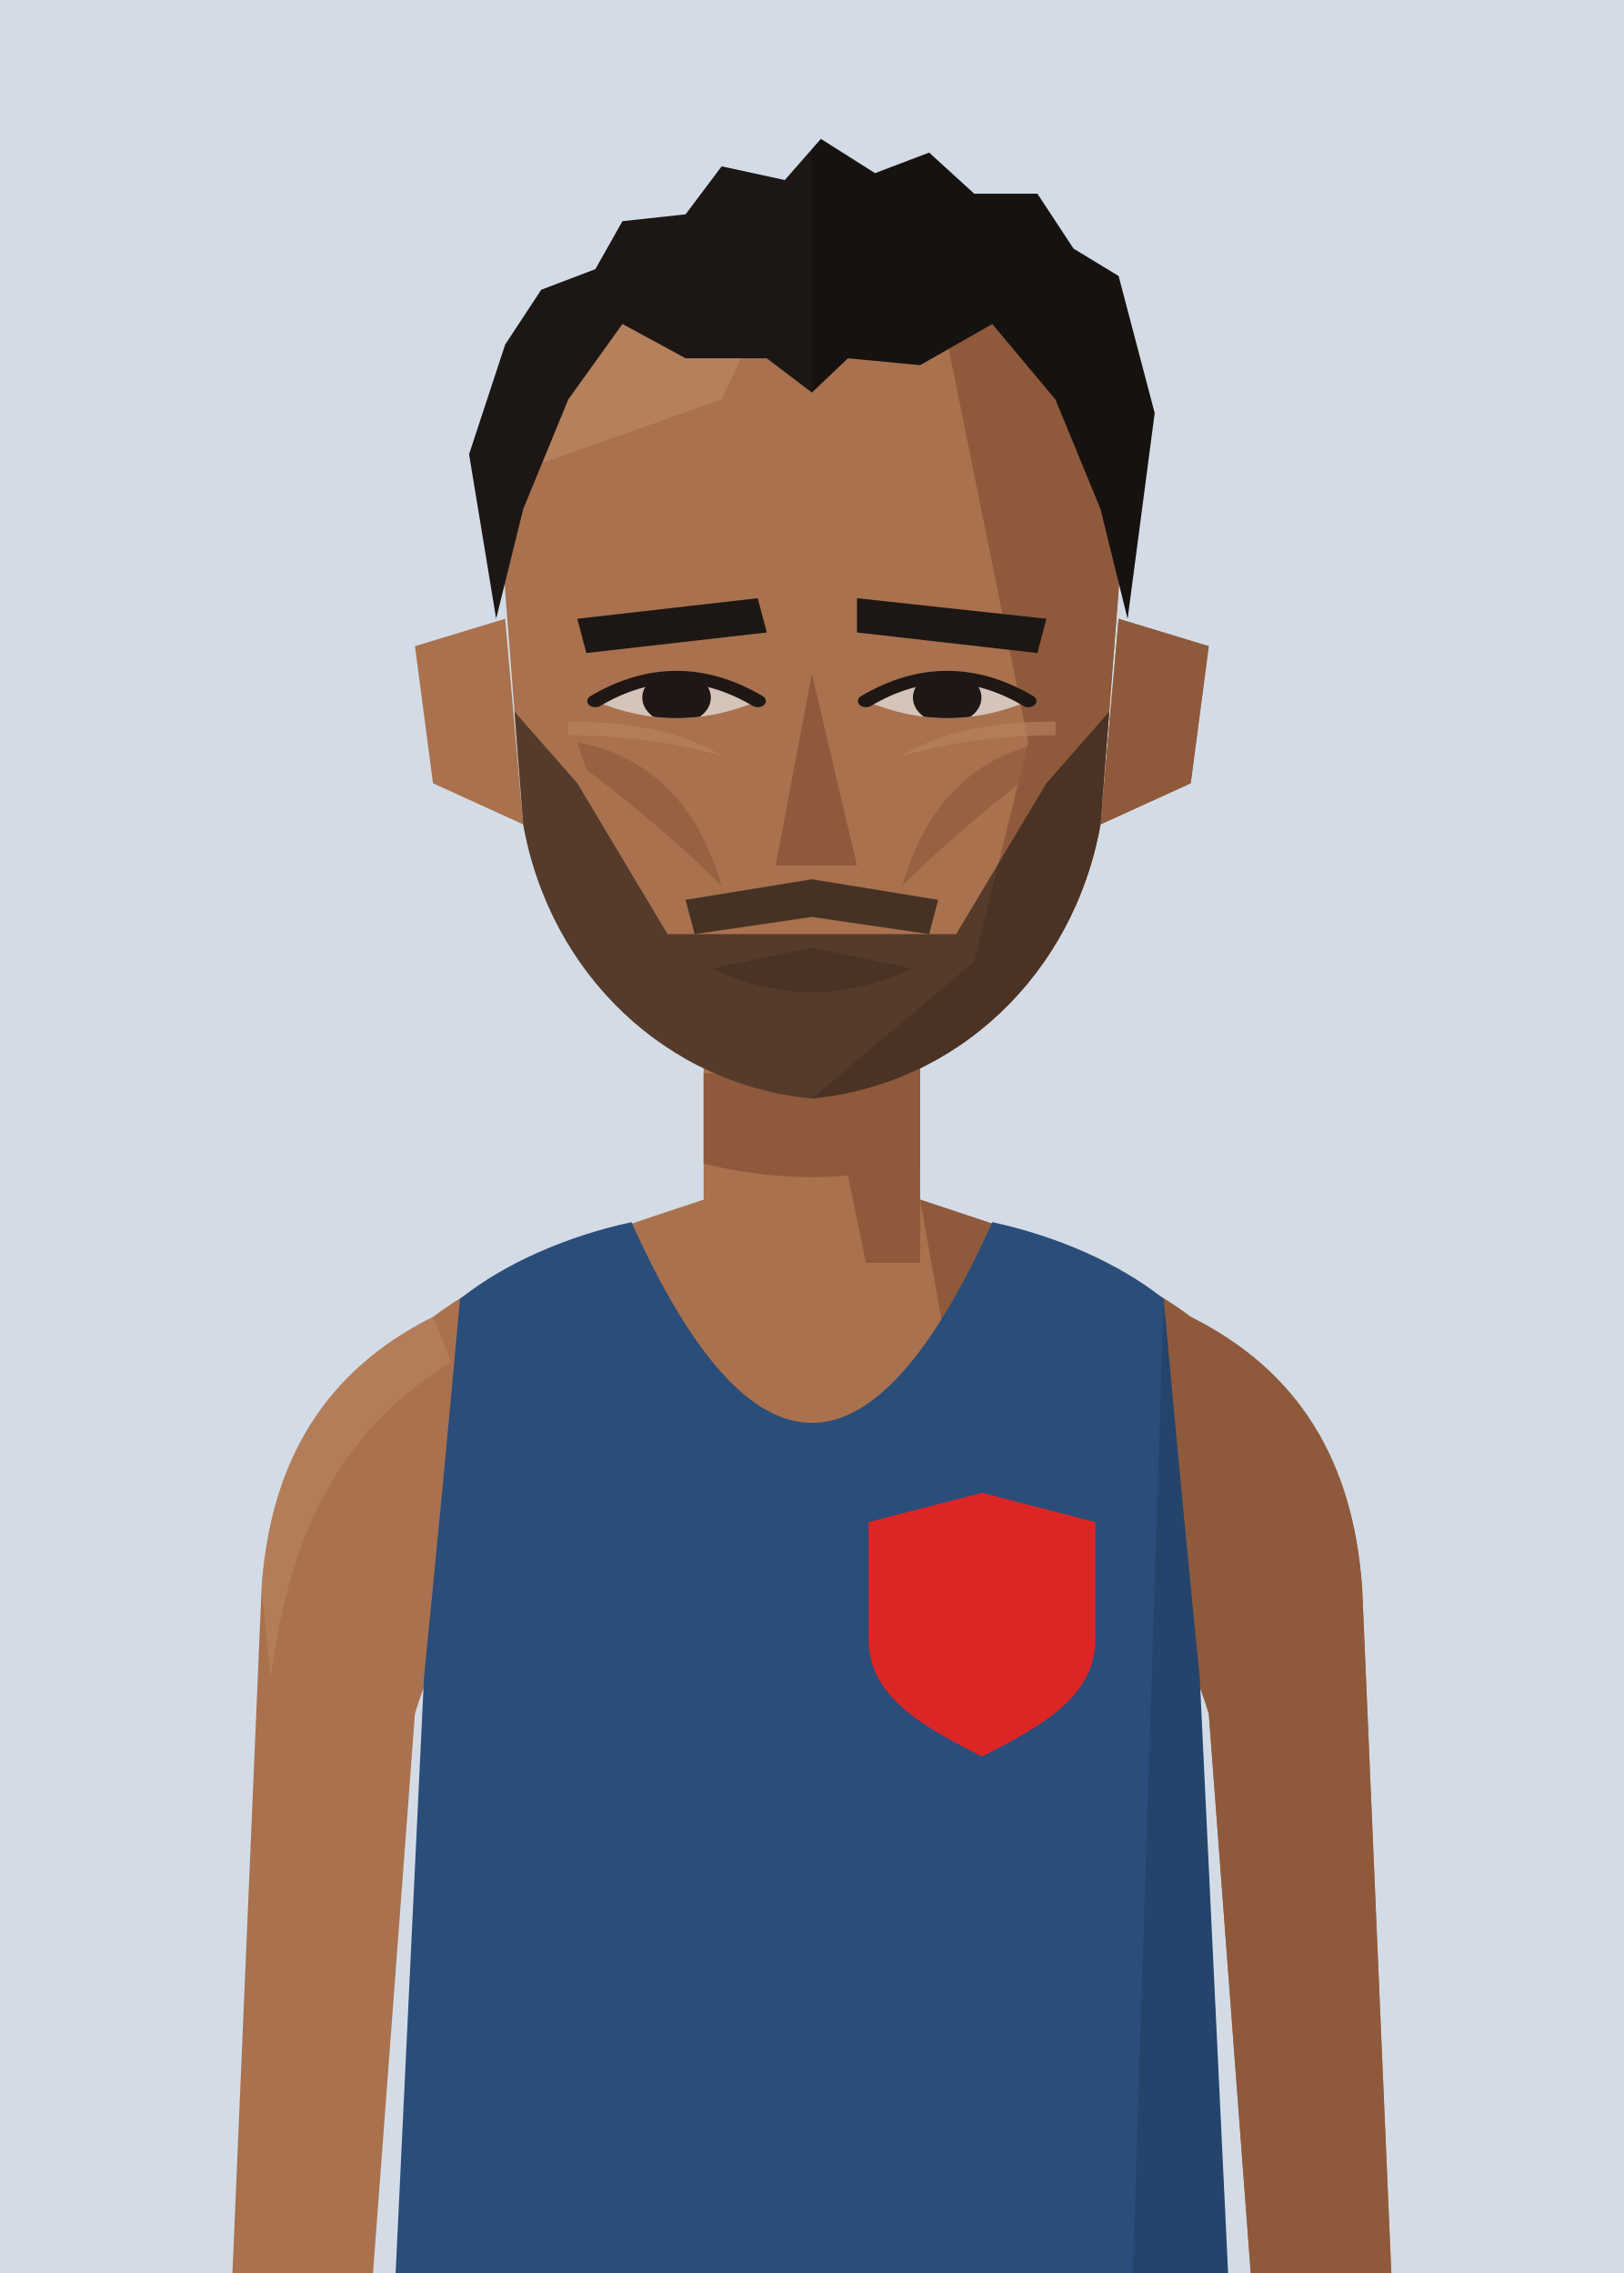
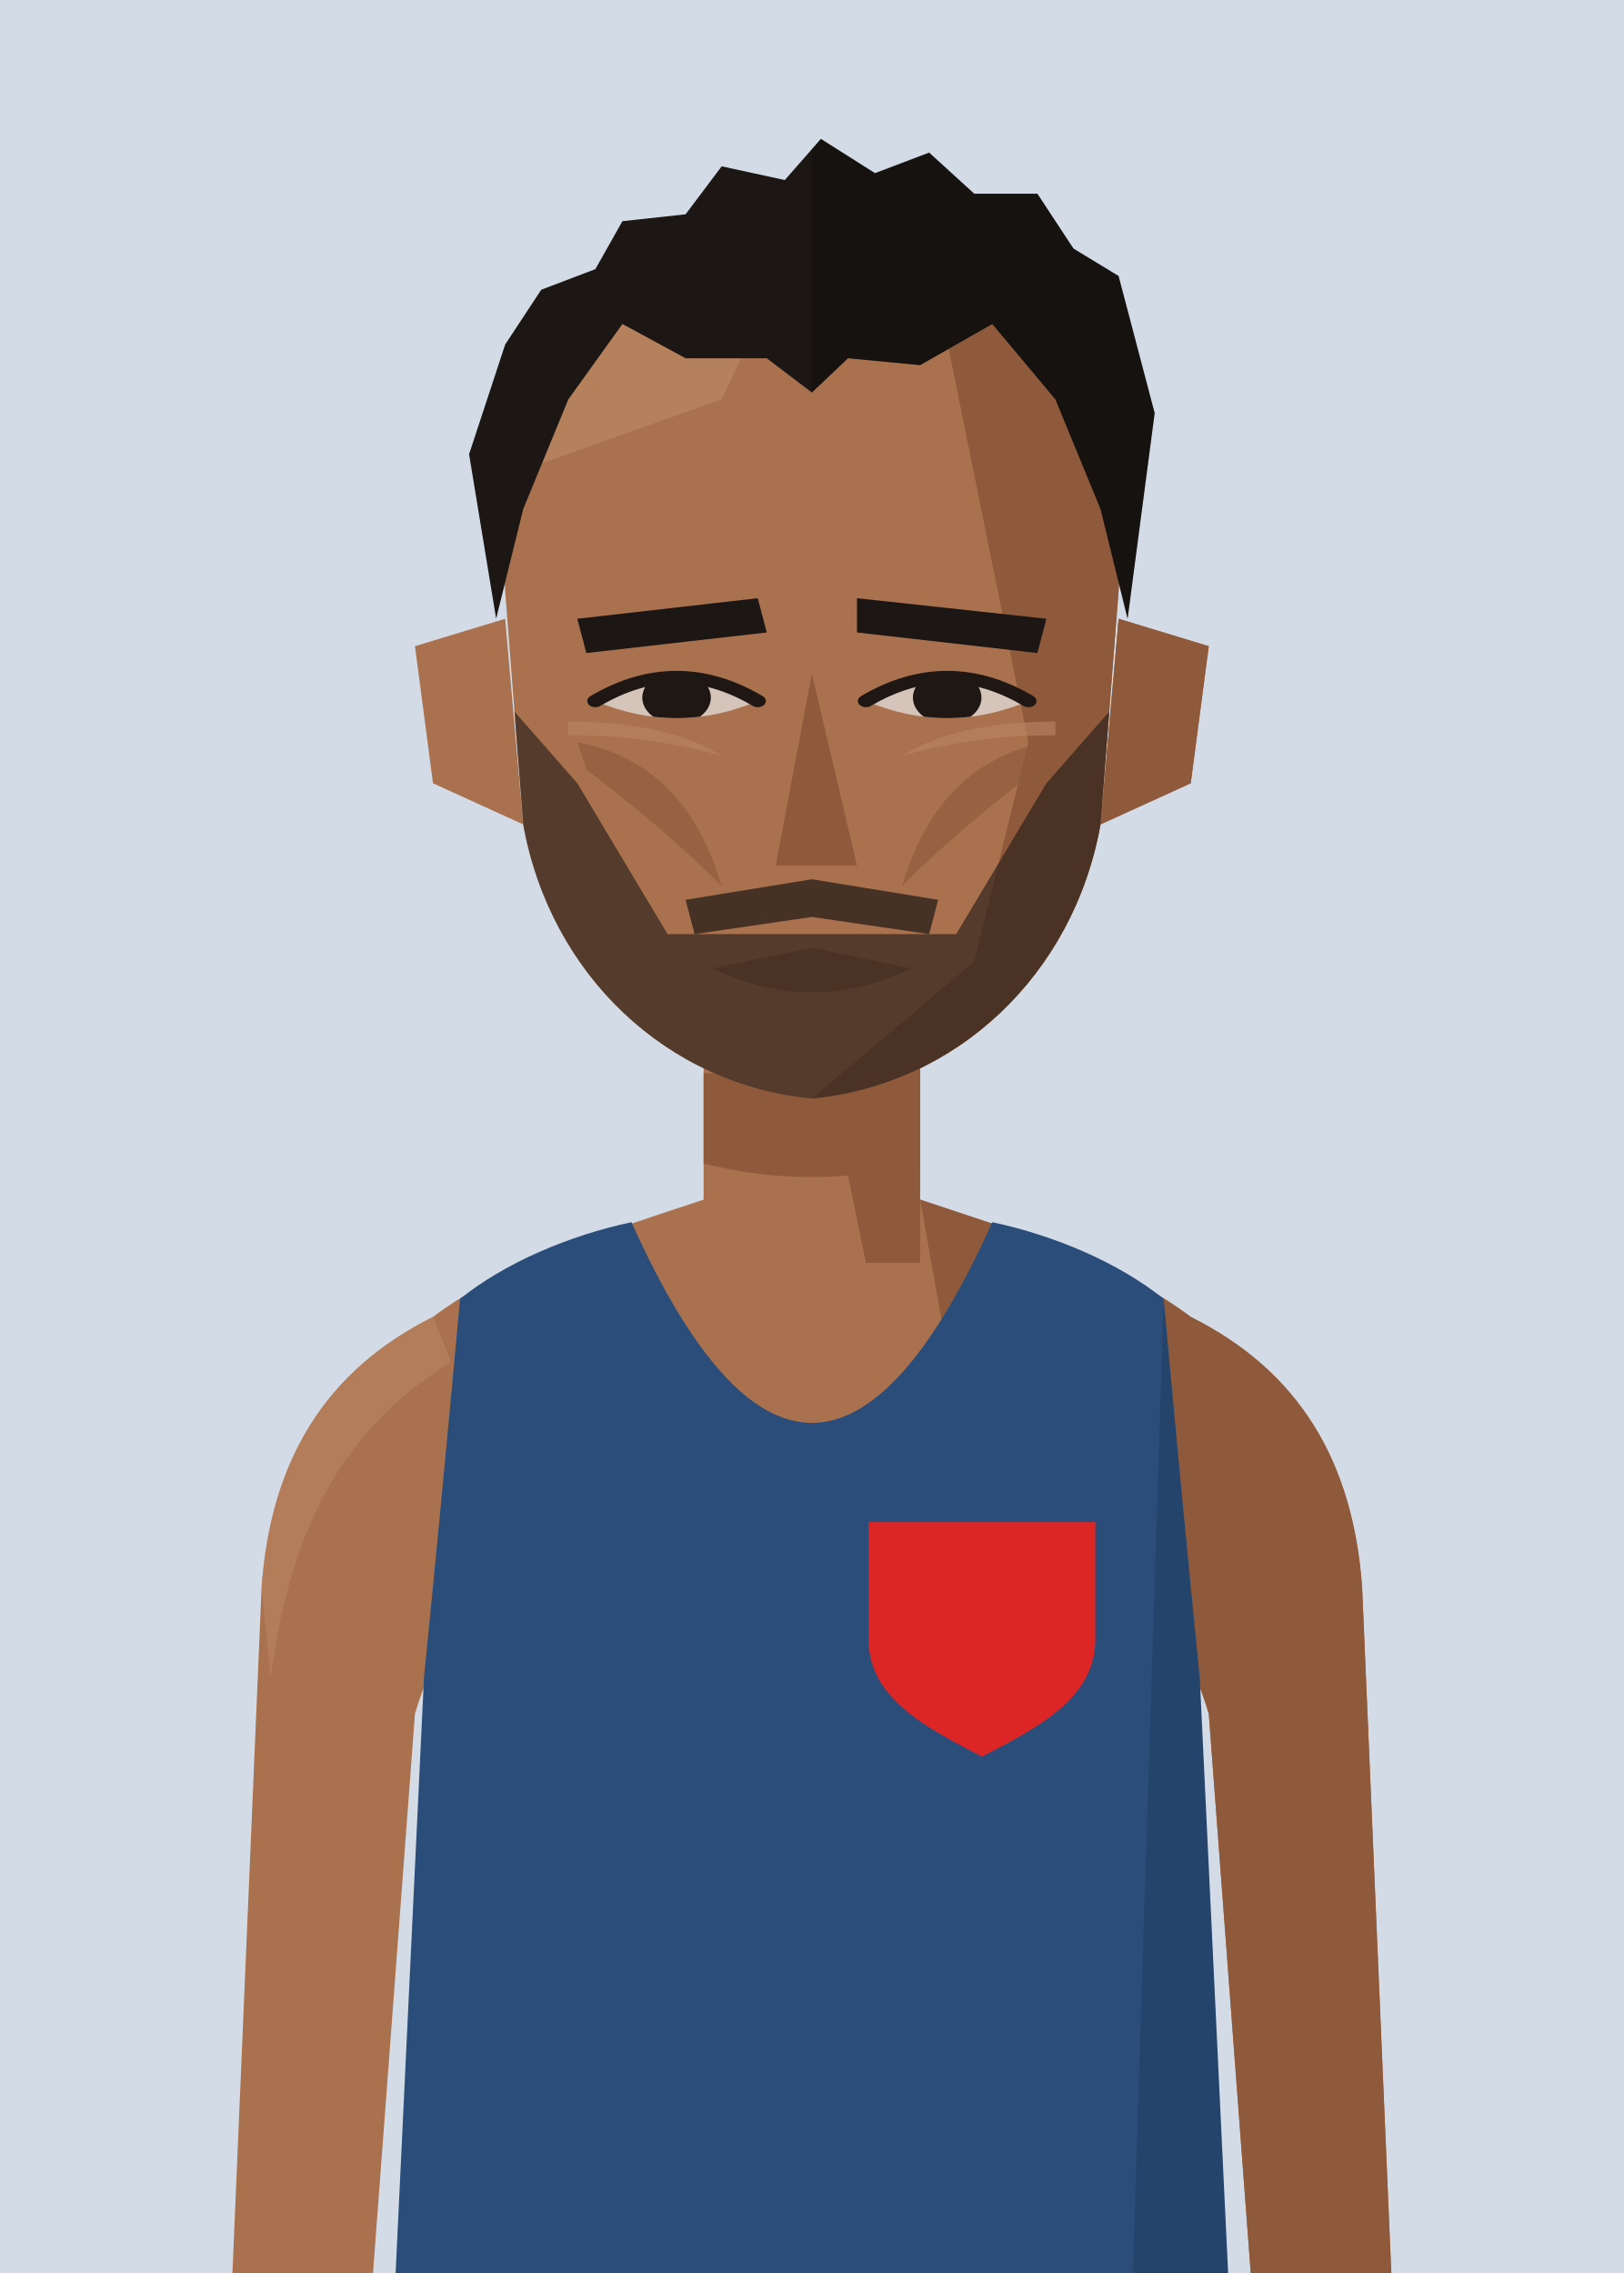
<svg xmlns="http://www.w3.org/2000/svg" viewBox="10 20 180 252">
  <defs>
    <clipPath id="vf">
      <path d="M53,330 L57,246 Q59,226 61,204 C66,200 73,197 80,195.5 Q100,240 120,195.5 C127,197 134,200 139,204 Q141,226 143,246 L147,330 Z" />
    </clipPath>
    <clipPath id="hf">
      <path d="M66,96 C64,58 80,40 100,40 C120,40 136,58 134,96 L132,130 C129,152 116,168 100,170 C84,168 71,152 68,130 Z" />
    </clipPath>
    <clipPath id="rf">
      <rect x="100" y="0" width="100" height="300" />
    </clipPath>
    <clipPath id="ef">
      <path d="M76,112 Q85,105 94,112 Q85,117 76,112 Z" />
      <path d="M106,112 Q115,105 124,112 Q115,117 106,112 Z" />
    </clipPath>
    <clipPath id="cf">
      <rect x="0" y="92" width="200" height="300" />
    </clipPath>
  </defs>
  <rect width="200" height="280" fill="#D3DCE6" />
  <g transform="translate(0,-40)">
    <rect x="88" y="171" width="24" height="37" fill="#A9714E" />
    <path d="M88,193 C76,197 66,200 58,206 C46,212 40,222 39,236 L35,330 L50,330 L56,250 Q59,240 64,238 L136,238 Q141,240 144,250 L150,330 L165,330 L161,236 C160,222 154,212 142,206 C134,200 124,197 112,193" fill="#A9714E" />
    <g fill="#8E5A3B">
      <path d="M112,193 C124,197 134,200 142,206 C154,212 160,222 161,236 L165,330 L150,330 L144,250 Q141,240 136,238 L120,238 Z" />
      <path d="M58,206 C46,212 40,222 39,236 L40,246 C42,231 47,219 60,211 Z" fill="#BB8663" opacity=".6" />
      <polygon points="100,171 112,171 112,200 106,200" />
      <path d="M88,179 L112,179 L112,189 Q100,192 88,189 Z" />
    </g>
    <g transform="translate(0,83) scale(1,0.76) translate(0,-40)">
      <g fill="#A9714E">
        <path d="M66,100 L56,104 L58,124 L68,130 Z" />
        <path d="M134,100 L144,104 L142,124 L132,130 Z" />
        <path d="M66,96 C64,58 80,40 100,40 C120,40 136,58 134,96 L132,130 C129,152 116,168 100,170 C84,168 71,152 68,130 Z" />
      </g>
      <path d="M134,100 L144,104 L142,124 L132,130 Z" fill="#8E5A3B" />
      <g clip-path="url(#hf)">
        <polygon points="112,40 140,40 140,180 100,180 100,170 118,150 124,118 120,92" fill="#8E5A3B" />
        <polygon points="60,40 100,40 90,68 60,82" fill="#BB8663" opacity=".7" />
      </g>
      <g fill="#1C1714">
        <polygon points="74,100 94,97 95,102 75,105" />
        <polygon points="105,97 126,100 125,105 105,102" />
      </g>
      <g fill="#D5C4BA">
        <path d="M76,112 Q85,105 94,112 Q85,117 76,112 Z" />
        <path d="M106,112 Q115,105 124,112 Q115,117 106,112 Z" />
      </g>
      <g clip-path="url(#ef)" fill="#1E1714">
        <circle cx="85" cy="111.5" r="3.8" />
        <circle cx="115" cy="111.5" r="3.8" />
      </g>
      <g fill="none" stroke="#1E1714" stroke-width="1.8" stroke-linecap="round">
        <path d="M76,112 Q85,105 94,112" />
        <path d="M106,112 Q115,105 124,112" />
      </g>
      <polygon points="100,108 105,136 96,136" fill="#8E5A3B" />
      <path d="M89,151 L100,148 L111,151 Q100,158 89,151 Z" fill="#8E5A3B" />
      <g fill="#8E5A3B" opacity=".65">
        <path d="M74,118 Q86,121 90,139 Q84,131 75,122 Z" />
        <path d="M126,118 Q114,121 110,139 Q116,131 125,122 Z" />
      </g>
      <g fill="#BB8663" opacity=".6">
        <path d="M73,115 Q84,115 90,120 Q82,117 73,117 Z" />
        <path d="M127,115 Q116,115 110,120 Q118,117 127,117 Z" />
      </g>
      <g clip-path="url(#hf)" fill="#1C1714">
        <path d="M66,112 L74,124 L84,146 L116,146 L126,124 L134,112 L134,180 L66,180 Z" opacity=".6" />
        <path d="M86,141 L100,138 L114,141 L113,146 L100,143.5 L87,146 Z" opacity=".7" />
      </g>
      <g fill="#1C1714">
        <path d="M65,100 L62,76 L66,60 L70,52 L76,49 L79,42 L86,41 L90,34 L97,36 L101,30 L107,35 L113,32 L118,38 L125,38 L129,46 L134,50 L138,70 L135,100 L132,84 L127,68 L120,57 L112,63 L104,62 L100,67 L95,62 L86,62 L79,57 L73,68 L68,84 Z" />
        <g clip-path="url(#rf)" fill="#000" opacity=".22">
          <path d="M65,100 L62,76 L66,60 L70,52 L76,49 L79,42 L86,41 L90,34 L97,36 L101,30 L107,35 L113,32 L118,38 L125,38 L129,46 L134,50 L138,70 L135,100 L132,84 L127,68 L120,57 L112,63 L104,62 L100,67 L95,62 L86,62 L79,57 L73,68 L68,84 Z" />
        </g>
      </g>
    </g>
    <g clip-path="url(#vf)">
      <path d="M53,330 L57,246 Q59,226 61,204 C66,200 73,197 80,195.5 Q100,240 120,195.5 C127,197 134,200 139,204 Q141,226 143,246 L147,330 Z" fill="#2a4d7a" />
      <g transform="matrix(6.2857 0 0 6.5 37.14 193)">
-         <path d="M13 5 L15 5.5 L15 7.5 C15 8.5 14 9 13 9.5 C12 9 11 8.5 11 7.5 L11 5.5 Z" fill="#dc2626" />
+         <path d="M11 5.5 L15 5.5 L15 7.5 C15 8.5 14 9 13 9.5 C12 9 11 8.5 11 7.5 Z" fill="#dc2626" />
      </g>
      <path d="M139,204 Q141,226 143,246 L147,330 L135,330 Z" fill="#000" opacity="0.12" />
    </g>
  </g>
</svg>
